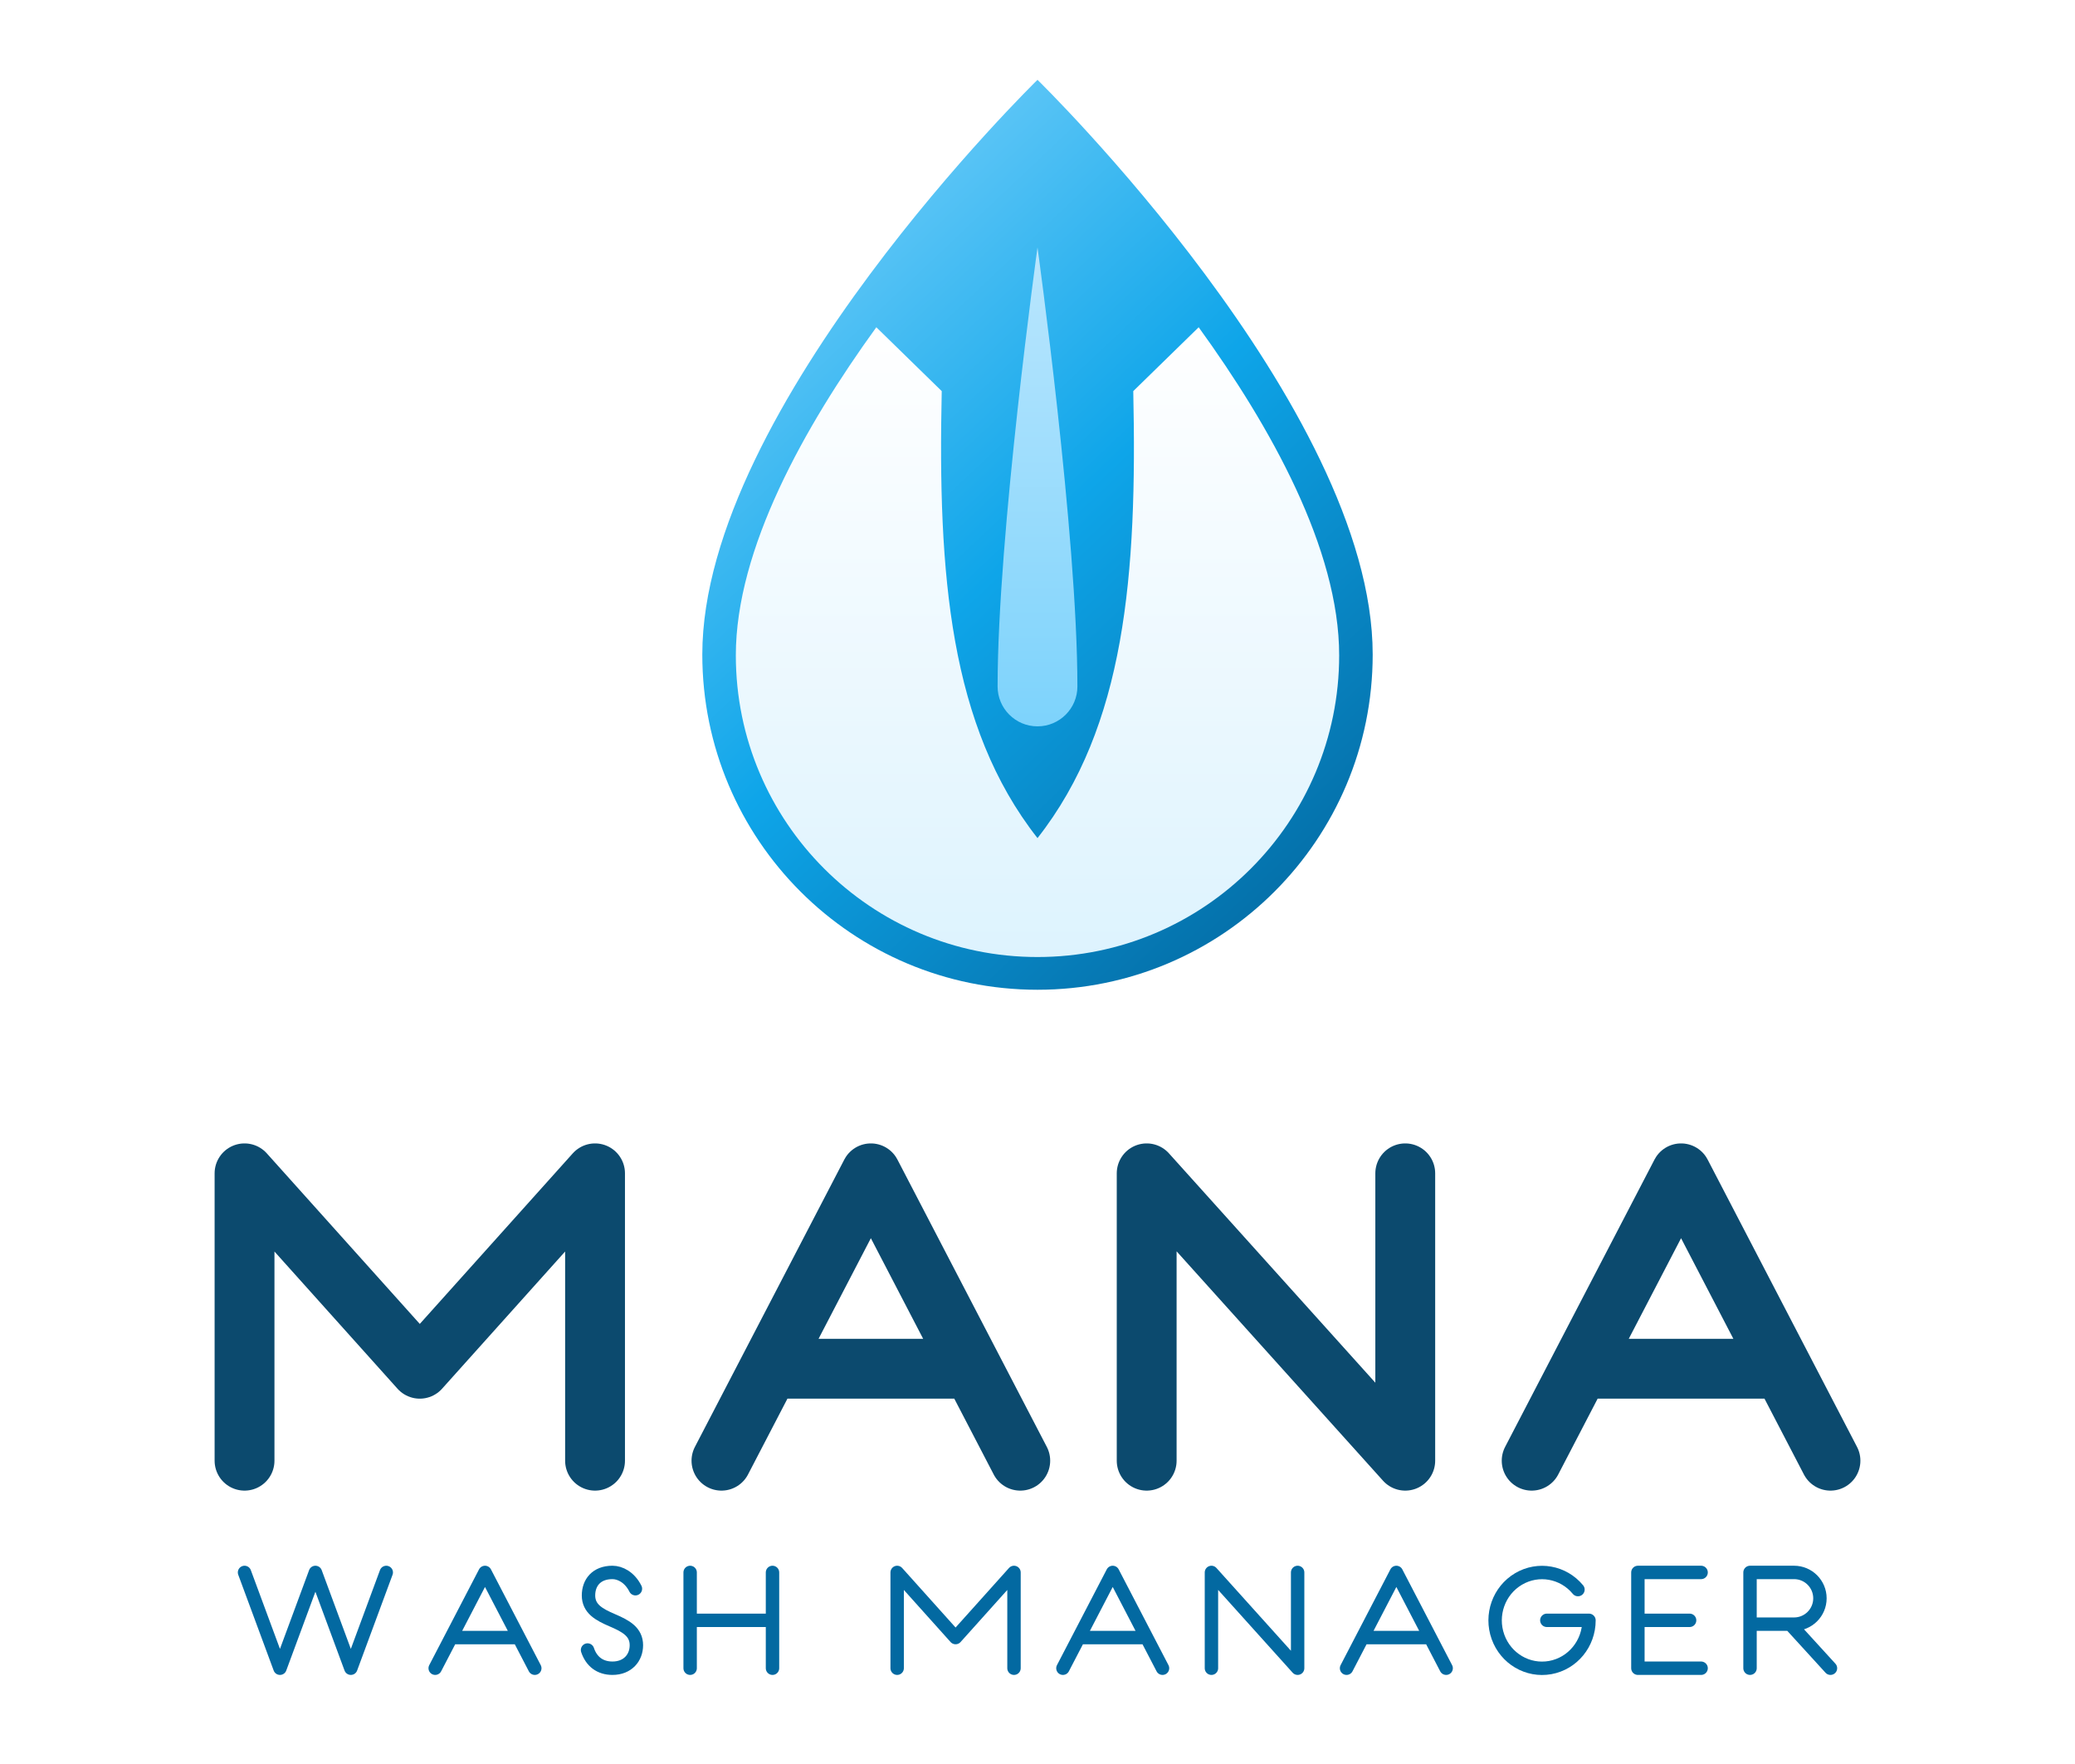
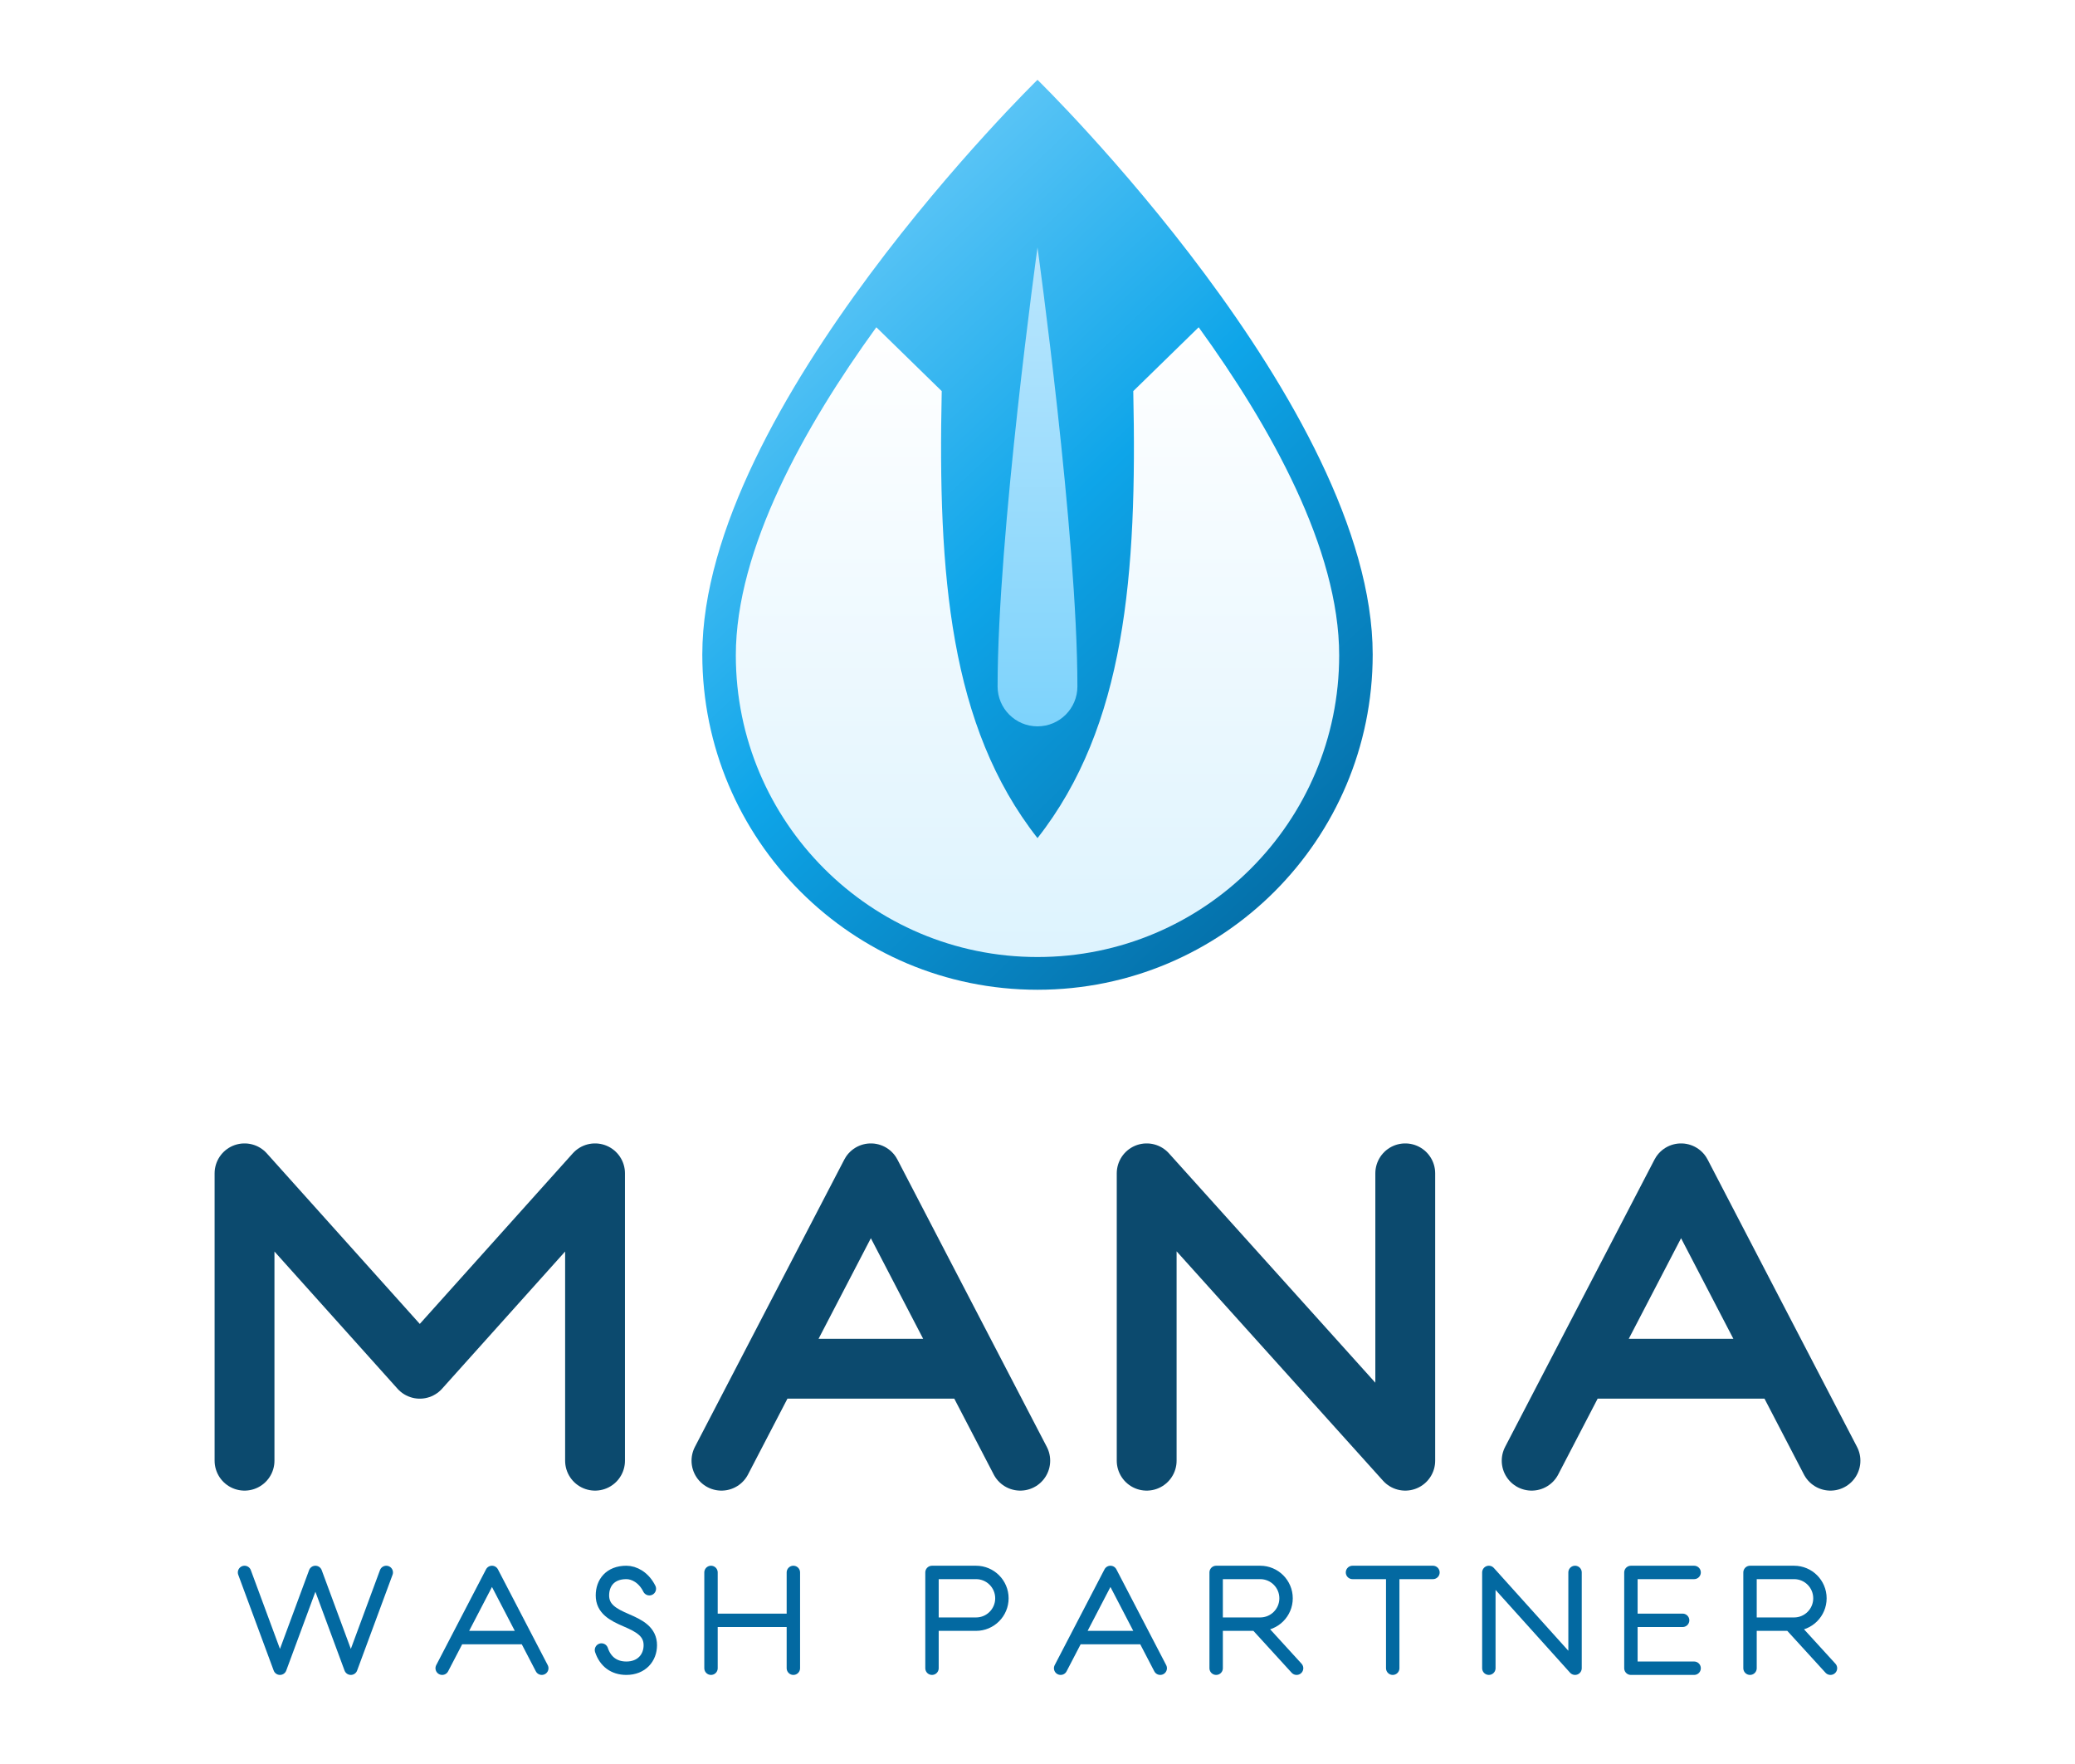
- <svg xmlns="http://www.w3.org/2000/svg" viewBox="0 0 520 442" width="520" height="442" role="img" aria-label="MANA Wash Manager">
+ <svg xmlns="http://www.w3.org/2000/svg" viewBox="0 0 520 442" width="520" height="442" role="img" aria-label="Mana Wash Partner">
  <defs>
    <linearGradient id="s-drop" x1="0.15" y1="0" x2="0.85" y2="1">
      <stop offset="0" stop-color="#7DD3FC" />
      <stop offset="0.5" stop-color="#0EA5E9" />
      <stop offset="1" stop-color="#0369A1" />
    </linearGradient>
    <linearGradient id="s-shell" x1="0" y1="0" x2="0" y2="1">
      <stop offset="0" stop-color="#FFFFFF" />
      <stop offset="1" stop-color="#DDF3FE" />
    </linearGradient>
    <linearGradient id="s-core" x1="0" y1="0" x2="0" y2="1">
      <stop offset="0" stop-color="#BAE6FD" />
      <stop offset="1" stop-color="#7DD3FC" />
    </linearGradient>
  </defs>
  <g transform="translate(132 6)">
    <path d="M128 14C128 14 212 96 212 158A84 84 0 0 1 44 158C44 96 128 14 128 14Z" fill="url(#s-drop)" />
    <path d="M87.61 76C69.61 100.85 52.4 131.57 52.4 158.2A75.6 75.6 0 0 0 203.6 158.2C203.6 131.57 186.39 100.85 168.39 76L152 92C153 138 150 176 128 204C106 176 103 138 104 92Z" fill="url(#s-shell)" />
    <path d="M128 56C128 56 118 128 118 166A10 10 0 0 0 138 166C138 128 128 56 128 56Z" fill="url(#s-core)" />
  </g>
  <g fill="none" stroke="#0C4A6E" stroke-width="20.83" stroke-linecap="round" stroke-linejoin="round">
    <path d="M0 100V0L61 68L122 0V100" transform="translate(61.28 294) scale(0.72)" />
    <path d="M0 100L52 0L104 100M18 68H86" transform="translate(180.8 294) scale(0.72)" />
    <path d="M0 100V0L90 100V0" transform="translate(287.36 294) scale(0.72)" />
    <path d="M0 100L52 0L104 100M18 68H86" transform="translate(383.84 294) scale(0.72)" />
  </g>
  <g fill="none" stroke="#0369A1" stroke-width="14" stroke-linecap="round" stroke-linejoin="round">
    <path d="M0 0L37 100L74 0L111 100L148 0" transform="translate(61.28 394) scale(0.24)" />
-     <path d="M0 100L52 0L104 100M18 68H86" transform="translate(109.06 394) scale(0.24)" />
-     <path d="M54 17C48 5 38 0 30 0C13 0 5 11 5 24C5 38 16 44 30 50C44 56 55 62 55 76C55 89 46 100 30 100C17 100 8 93 4 81" transform="translate(146.28 394) scale(0.24)" />
-     <path d="M0 0V100M86 0V100M0 50H86" transform="translate(172.95 394) scale(0.24)" />
-     <path d="M0 100V0L61 68L122 0V100" transform="translate(224.83 394) scale(0.24)" />
-     <path d="M0 100L52 0L104 100M18 68H86" transform="translate(266.37 394) scale(0.24)" />
-     <path d="M0 100V0L90 100V0" transform="translate(303.59 394) scale(0.24)" />
-     <path d="M0 100L52 0L104 100M18 68H86" transform="translate(337.45 394) scale(0.24)" />
-     <path d="M86.5 17.9A49 50 0 1 0 98 50H54" transform="translate(374.68 394) scale(0.24)" />
-     <path d="M66 0H0V100H66M0 50H54" transform="translate(410.46 394) scale(0.24)" />
+     <path d="M0 100L52 0L104 100M18 68H86" transform="translate(110.81 394) scale(0.24)" />
+     <path d="M54 17C48 5 38 0 30 0C13 0 5 11 5 24C5 38 16 44 30 50C44 56 55 62 55 76C55 89 46 100 30 100C17 100 8 93 4 81" transform="translate(149.77 394) scale(0.24)" />
+     <path d="M0 0V100M86 0V100M0 50H86" transform="translate(178.18 394) scale(0.24)" />
+     <path d="M0 100V0H46A27 27 0 0 1 46 54H0" transform="translate(233.56 394) scale(0.24)" />
+     <path d="M0 100L52 0L104 100M18 68H86" transform="translate(265.8 394) scale(0.24)" />
+     <path d="M0 100V0H46A27 27 0 0 1 46 54H0M42 54L84 100" transform="translate(304.77 394) scale(0.24)" />
+     <path d="M0 0H84M42 0V100" transform="translate(338.94 394) scale(0.24)" />
+     <path d="M0 100V0L90 100V0" transform="translate(373.11 394) scale(0.24)" />
+     <path d="M66 0H0V100H66M0 50H54" transform="translate(408.71 394) scale(0.24)" />
    <path d="M0 100V0H46A27 27 0 0 1 46 54H0M42 54L84 100" transform="translate(438.56 394) scale(0.24)" />
  </g>
</svg>
